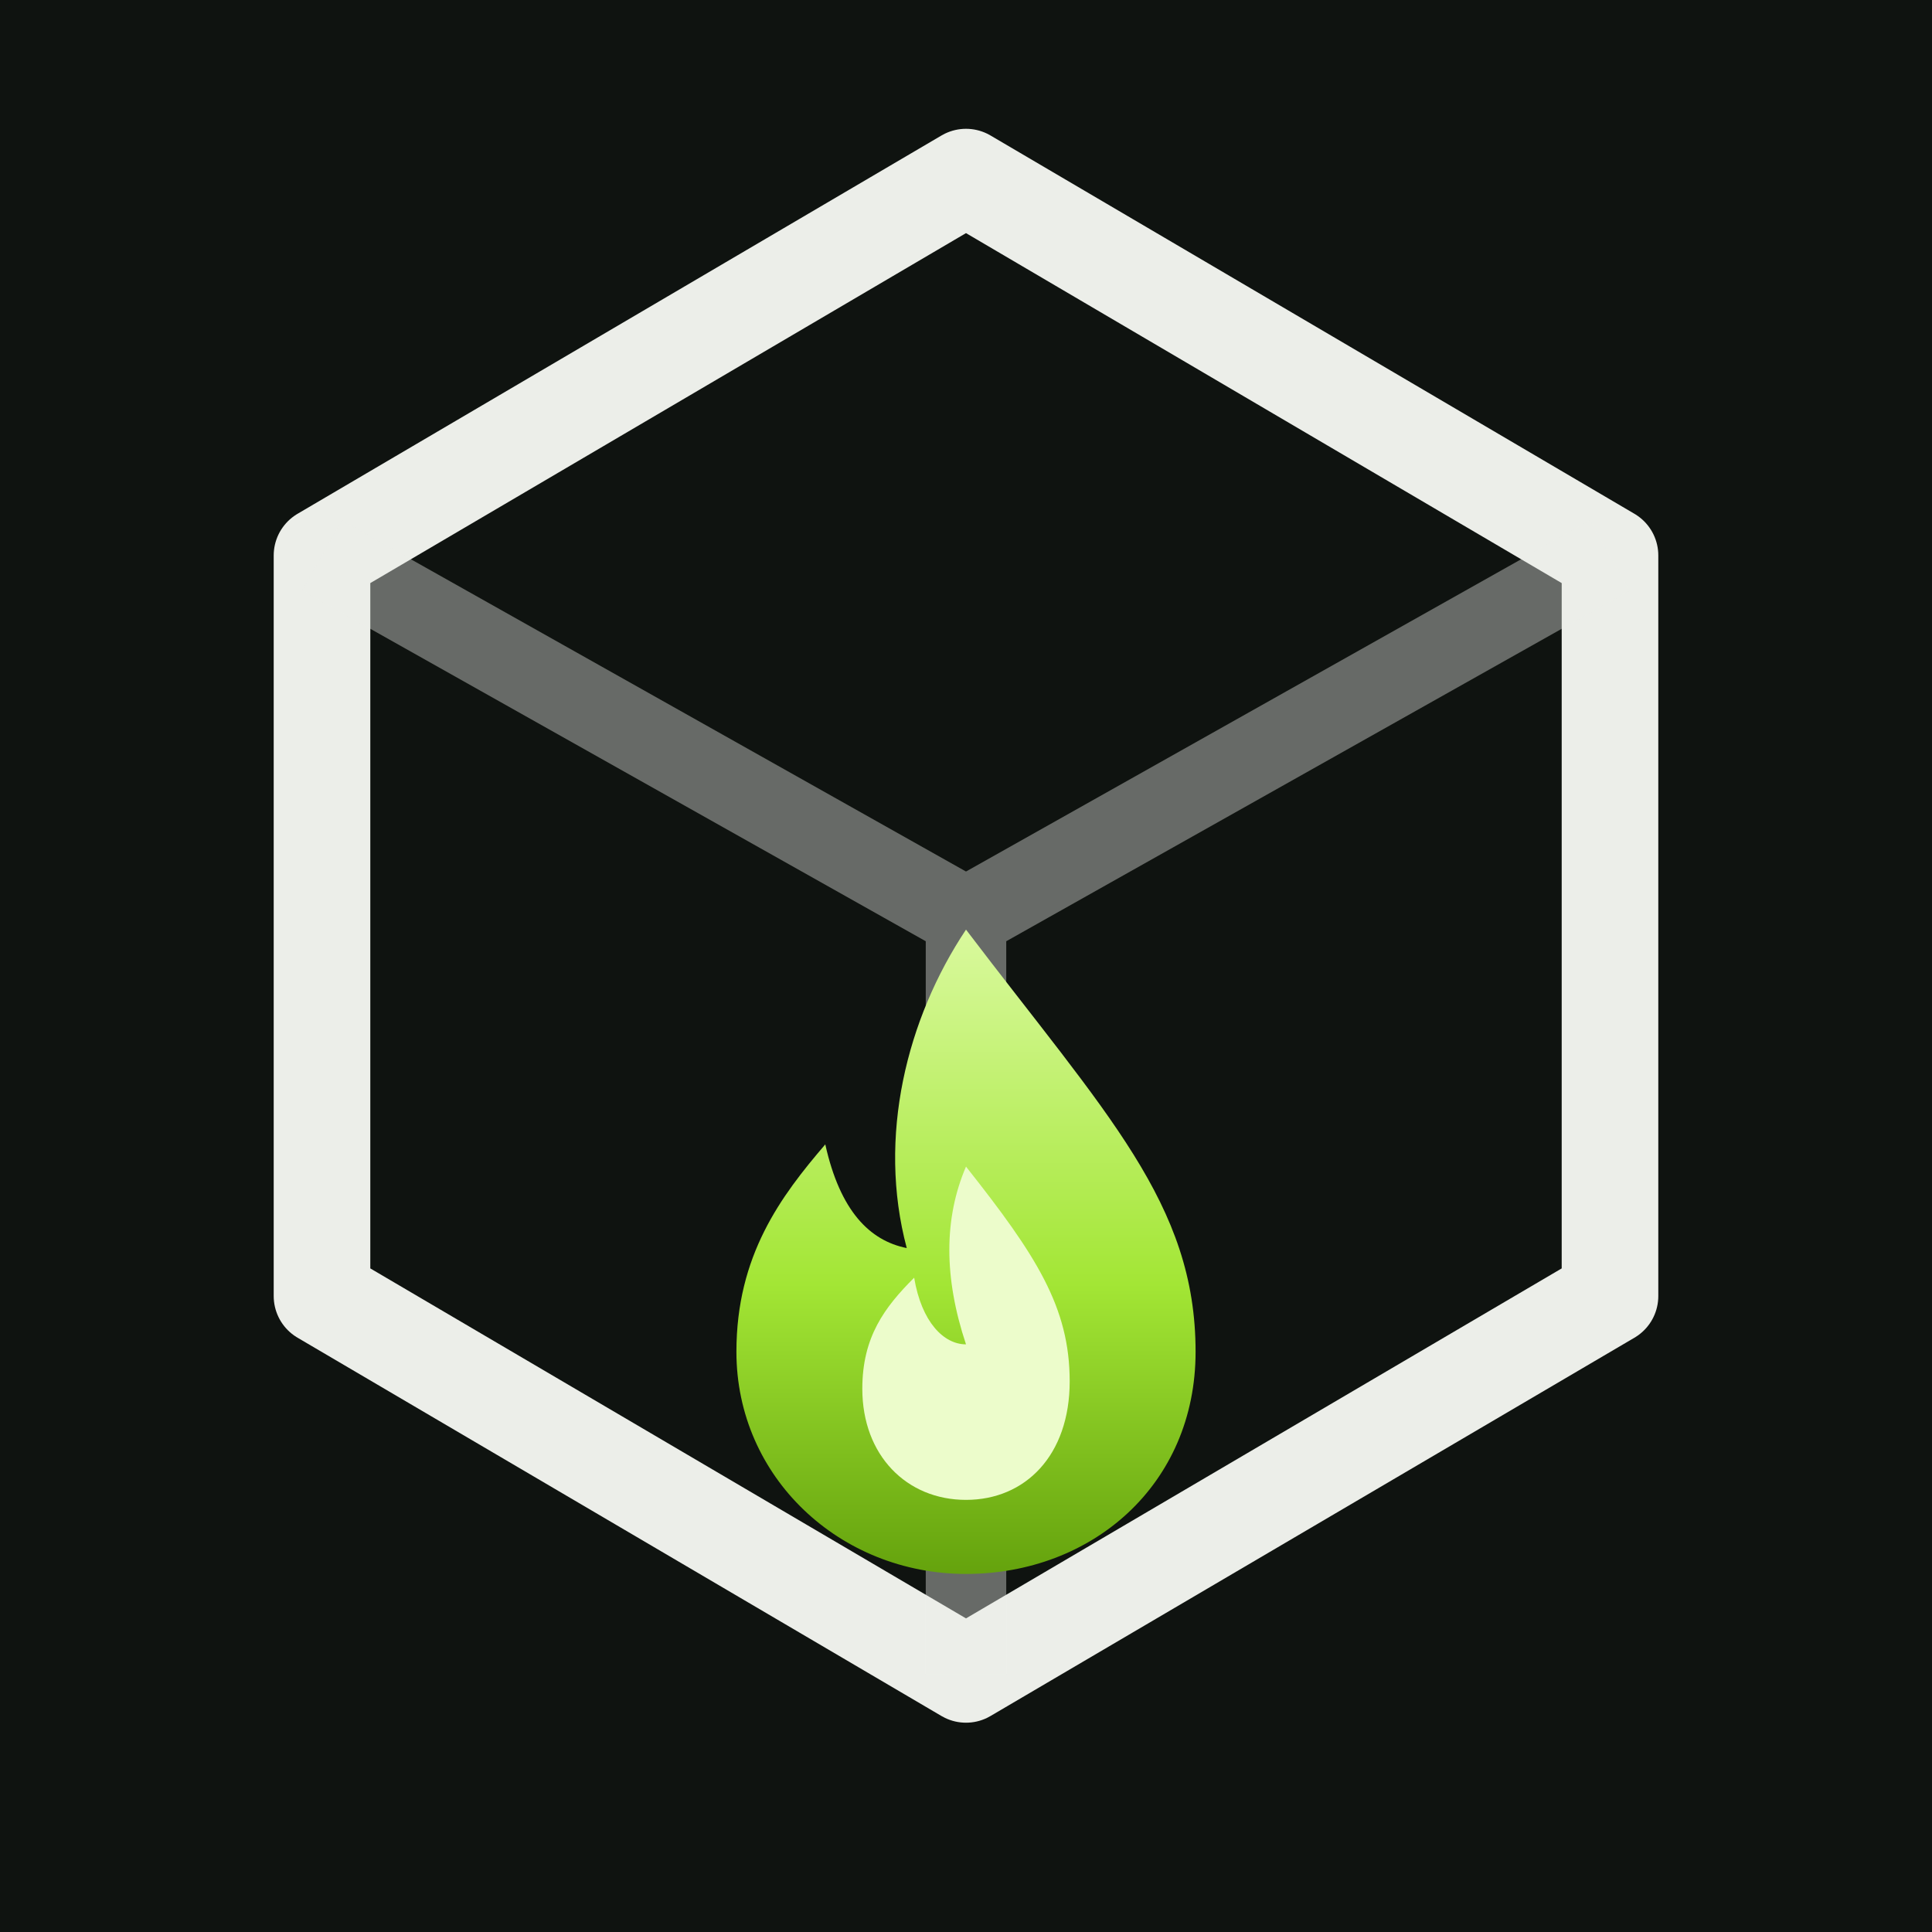
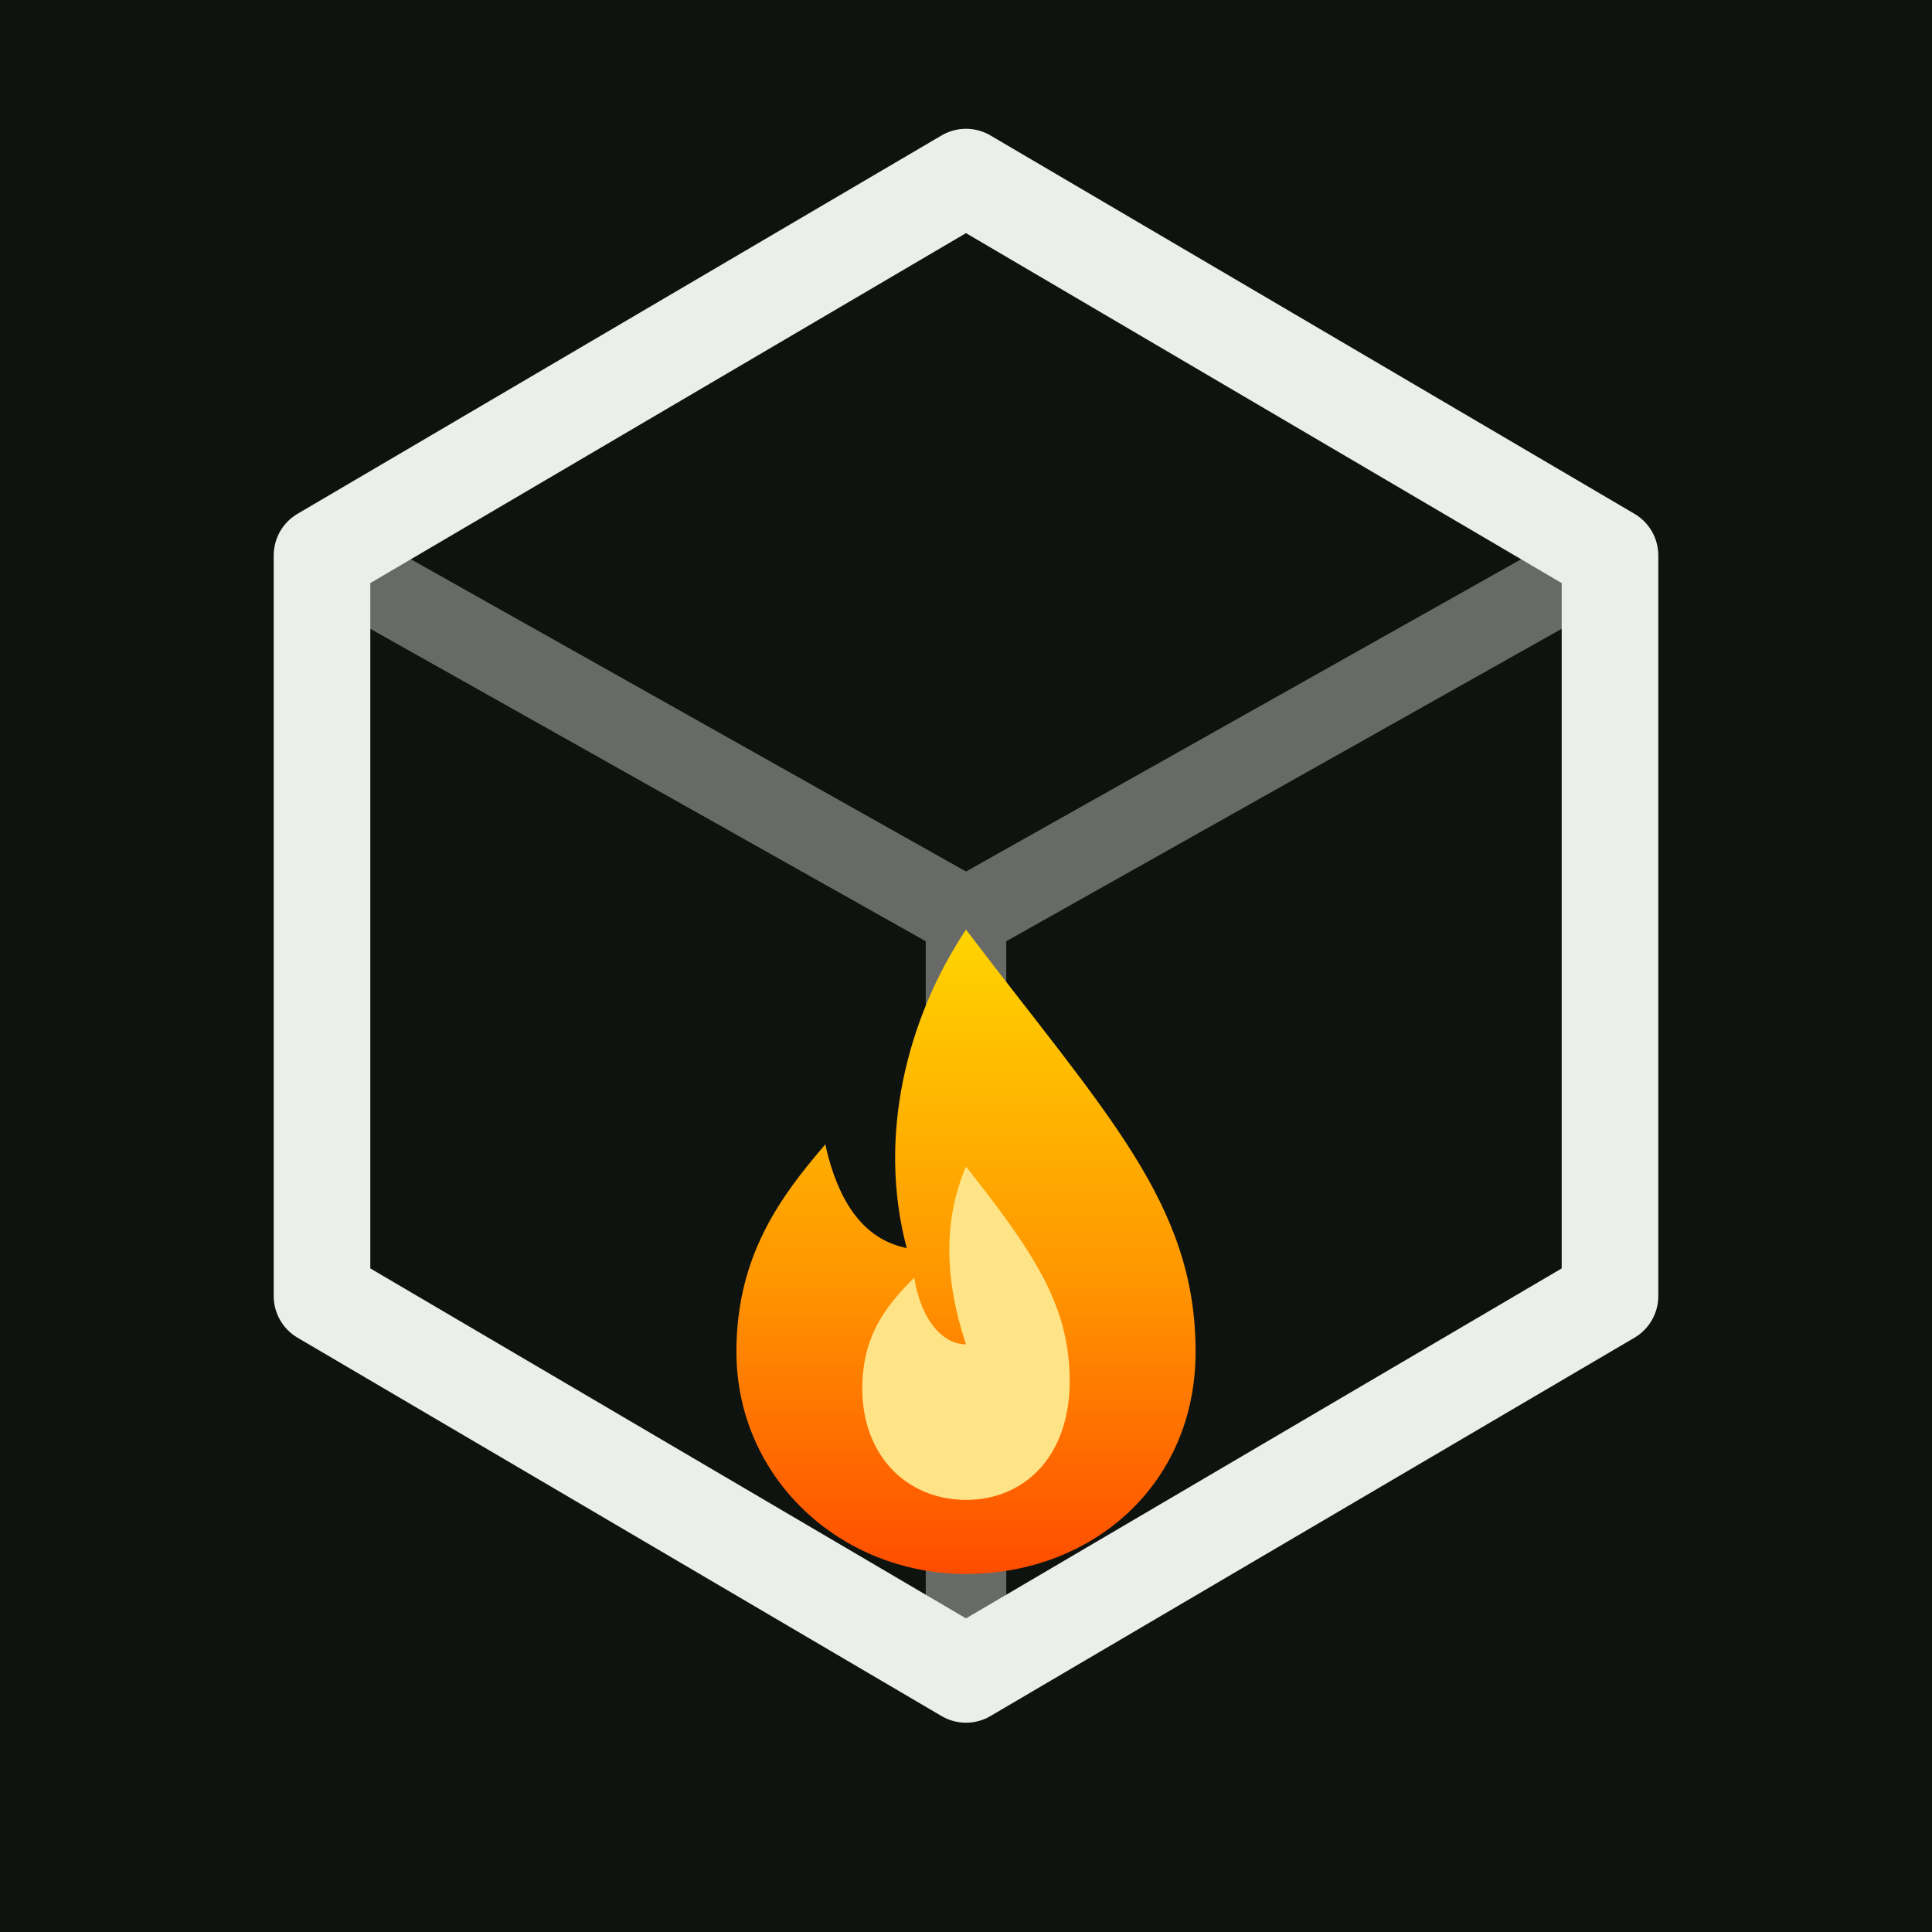
<svg xmlns="http://www.w3.org/2000/svg" viewBox="0 0 24 24">
  <rect width="24" height="24" fill="#0f1310" />
  <defs>
    <linearGradient id="f" x1="0" y1="0" x2="0" y2="1">
-       <stop offset="0" stop-color="#d9f99d" />
-       <stop offset="0.55" stop-color="#a3e635" />
-       <stop offset="1" stop-color="#65a30d" />
+       <stop offset="0" stop-color="#ffd400" />
+       <stop offset="0.55" stop-color="#ff9500" />
+       <stop offset="1" stop-color="#ff4d00" />
    </linearGradient>
  </defs>
  <path d="M12 2.2 L20 6.9 L20 16.1 L12 20.8 L4 16.1 L4 6.9 Z" fill="none" stroke="#eceee9" stroke-width="1.2" stroke-linejoin="round" />
  <path d="M4 6.9 L12 11.4 L20 6.9 M12 11.4 L12 20.8" fill="none" stroke="#eceee9" stroke-width="1" stroke-linejoin="round" opacity="0.4" />
  <g transform="translate(12 15.55) scale(0.92) translate(-12 -5.05)">
    <path d="M12 0.7 C13.9 3.2 15.1 4.4 15.1 6.4 C15.1 8.2 13.7 9.4 12 9.4 C10.3 9.4 8.9 8.1 8.9 6.4 C8.9 5.1 9.5 4.3 10.1 3.6 C10.3 4.5 10.7 4.9 11.2 5 C10.8 3.5 11.2 1.9 12 0.7 Z" fill="url(#f)" />
-     <path d="M12 3.9 C12.95 5.1 13.4 5.8 13.4 6.8 C13.4 7.8 12.8 8.4 12 8.4 C11.2 8.4 10.6 7.8 10.6 6.9 C10.6 6.2 10.9 5.8 11.3 5.4 C11.4 6 11.7 6.3 12 6.3 C11.7 5.4 11.7 4.6 12 3.9 Z" fill="#ecfccb" />
+     <path d="M12 3.9 C12.95 5.1 13.4 5.8 13.4 6.8 C13.4 7.8 12.8 8.4 12 8.4 C11.2 8.4 10.6 7.8 10.6 6.9 C10.6 6.2 10.9 5.8 11.3 5.4 C11.4 6 11.7 6.3 12 6.3 C11.7 5.4 11.7 4.6 12 3.9 Z" fill="#ffe487" />
  </g>
</svg>
